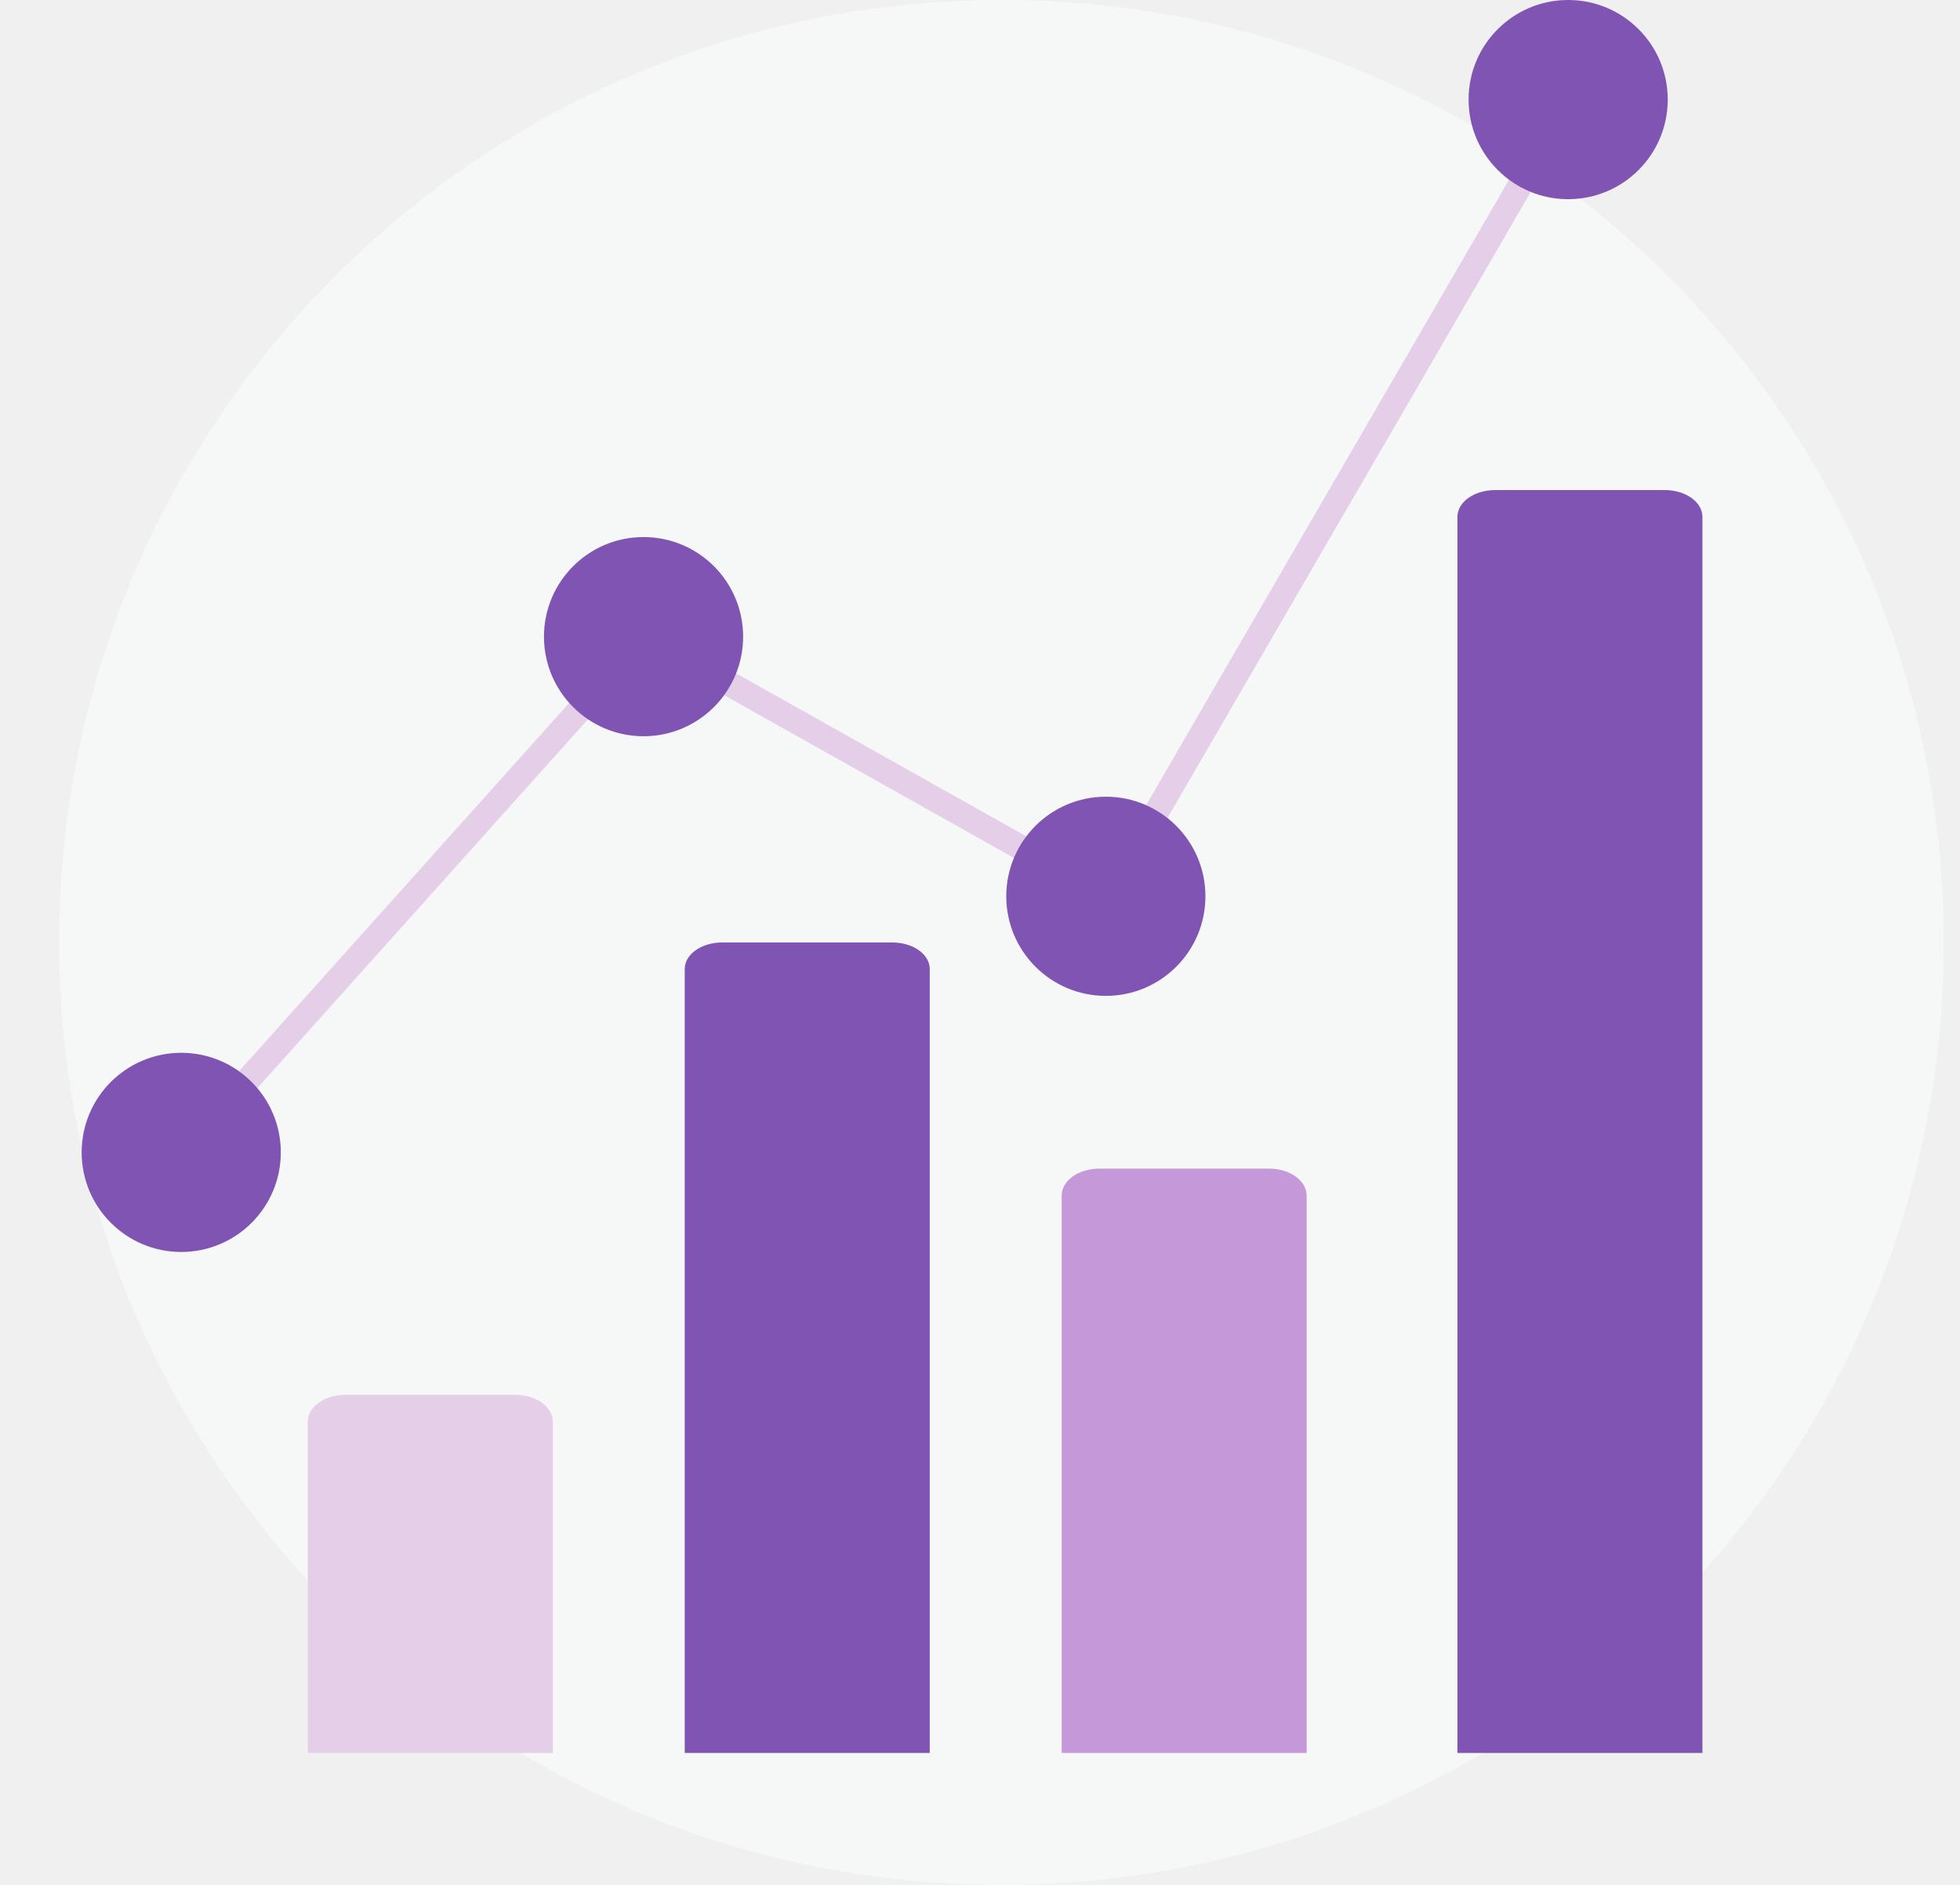
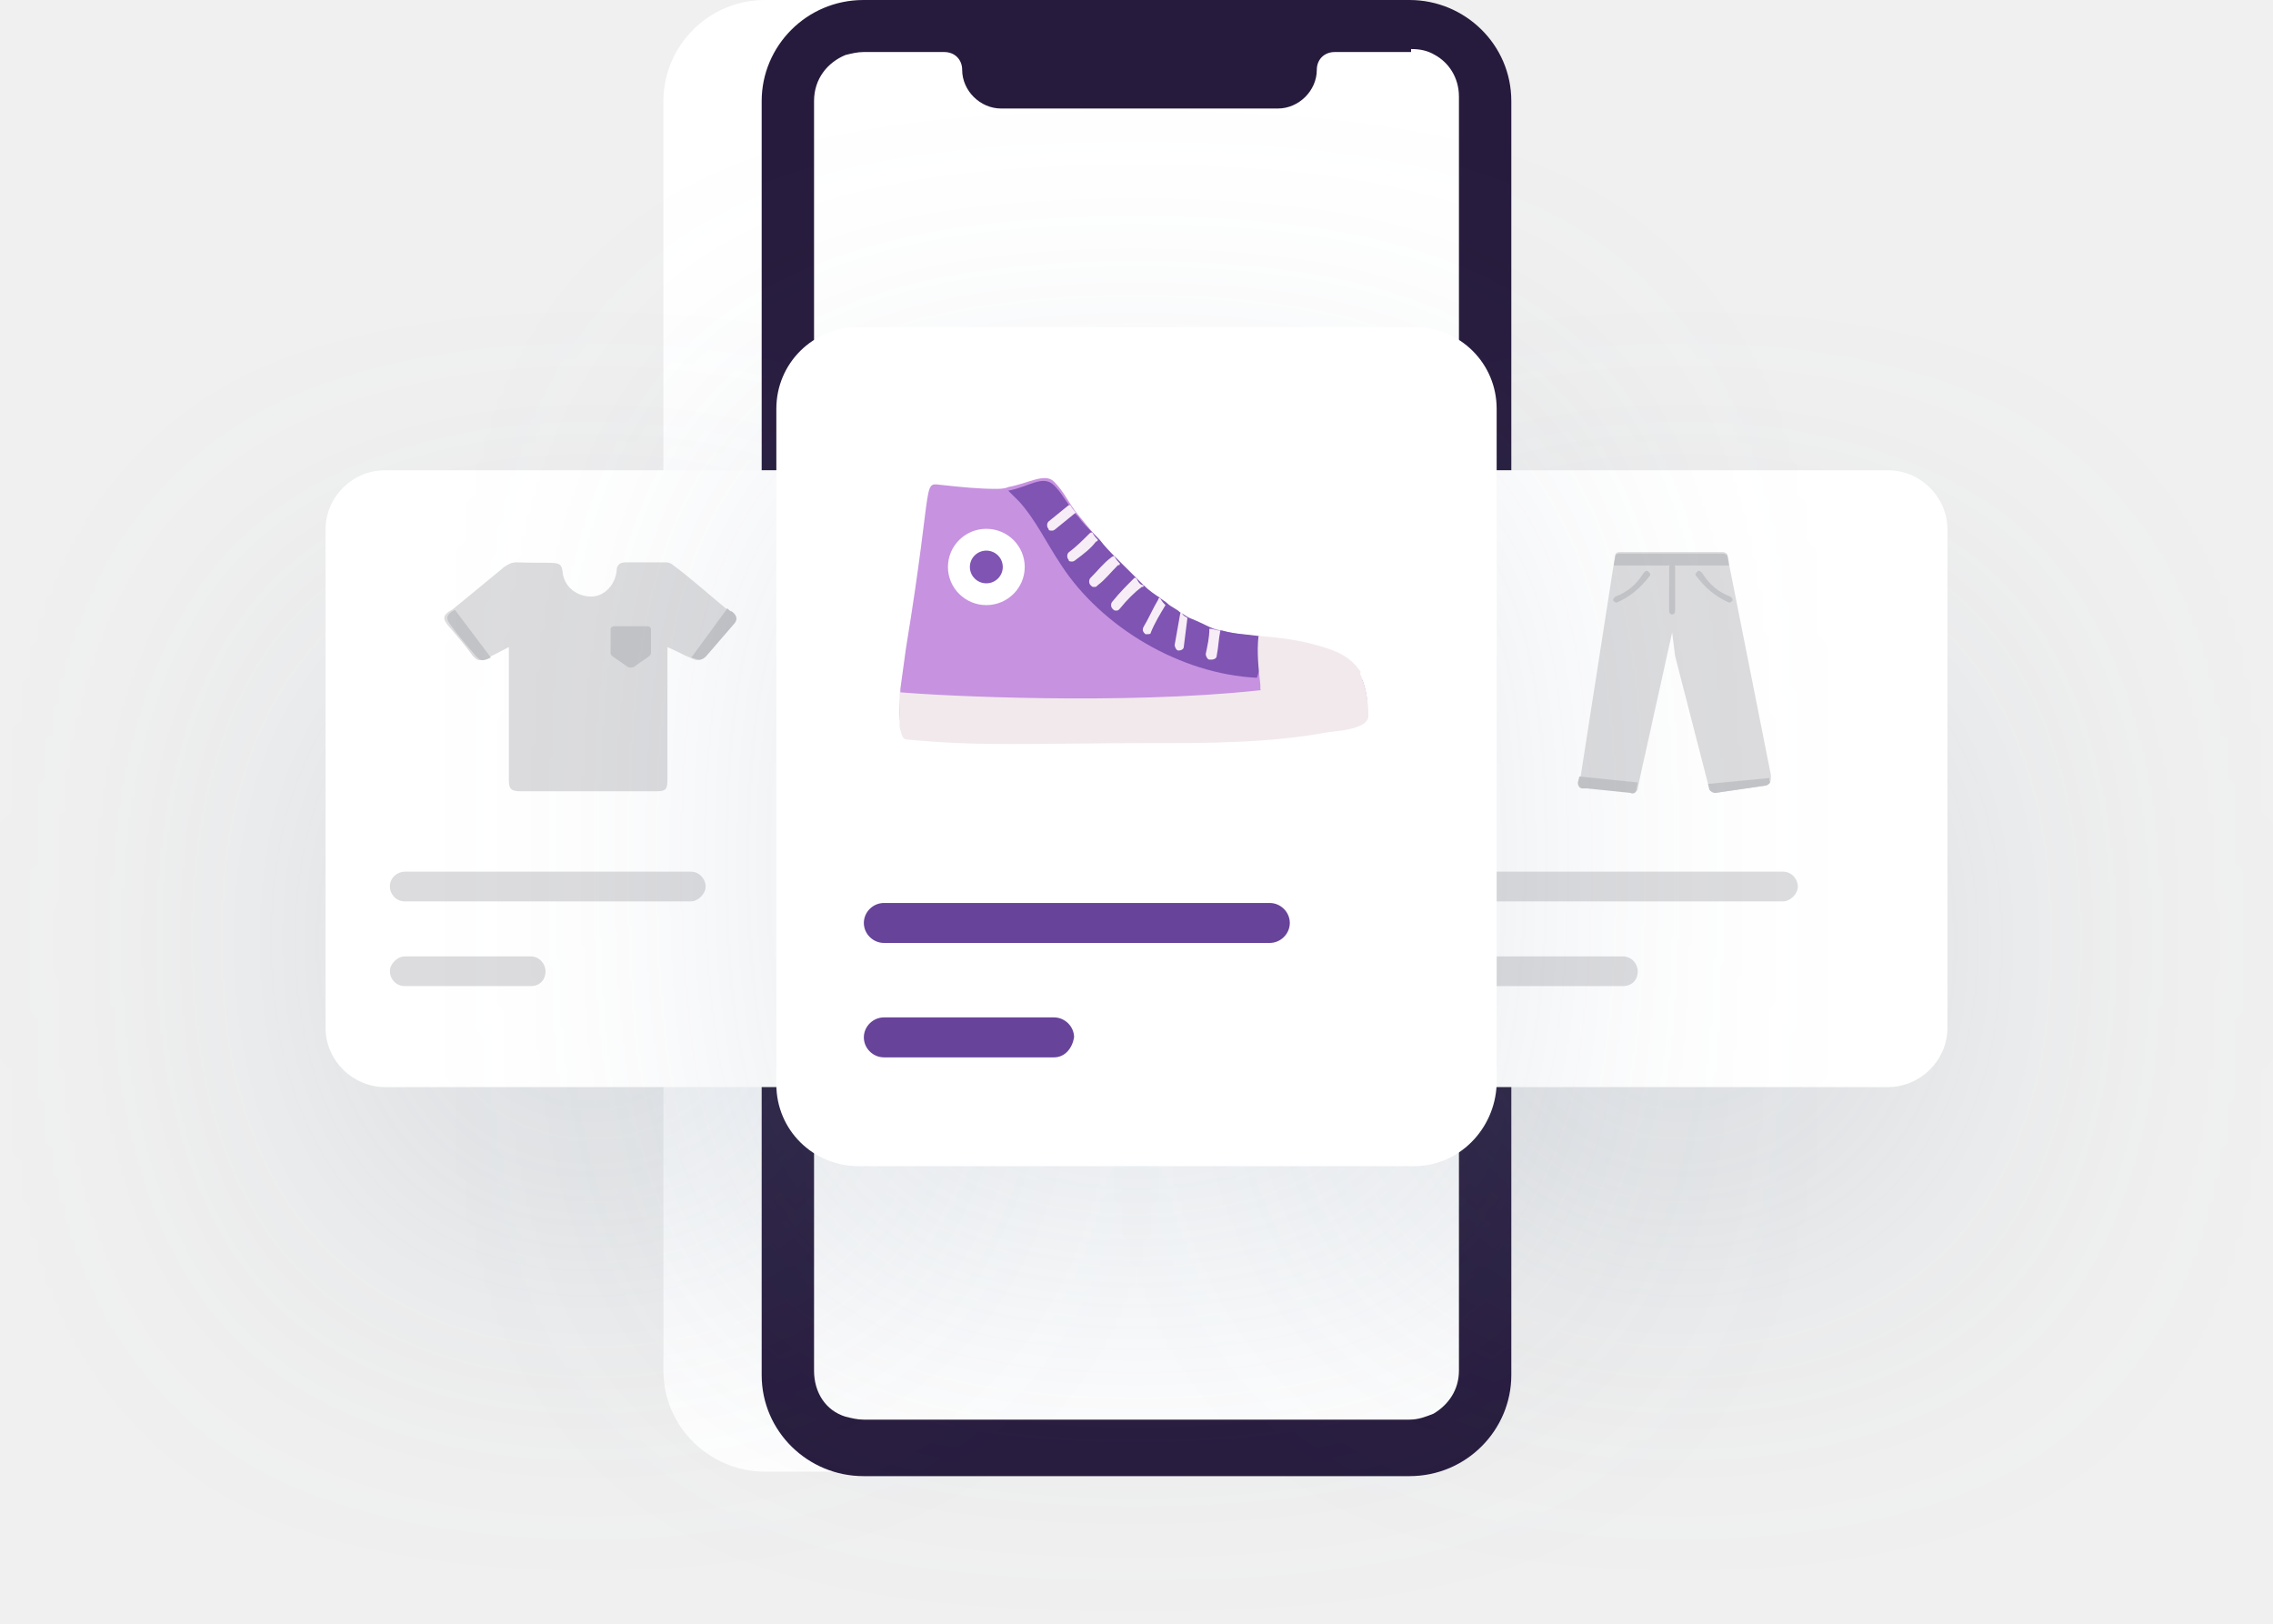
- <svg xmlns="http://www.w3.org/2000/svg" width="104" height="100" viewBox="0 0 104 100" fill="none">
-   <circle cx="53.141" cy="50" r="50" fill="#F6F7F7" />
-   <path d="M29.333 75.424C29.333 74.631 28.444 74 27.326 74H18.34C17.223 74 16.333 74.631 16.333 75.424V93H29.333V75.424Z" fill="#E5CFE8" />
-   <path d="M49.333 51.41C49.333 50.625 48.444 50 47.326 50H38.34C37.223 50 36.333 50.625 36.333 51.41V93H49.333V51.41Z" fill="#7F54B3" />
-   <path d="M69.333 63.44C69.333 62.638 68.444 62 67.326 62H58.34C57.223 62 56.333 62.638 56.333 63.44V93H69.333V63.44Z" fill="#C498D9" />
-   <path d="M90.333 27.426C90.333 26.632 89.444 26 88.326 26H79.34C78.223 26 77.333 26.632 77.333 27.426V93H90.333V27.426Z" fill="#7F54B3" />
-   <path d="M9.711 61.137L34.242 33.776L58.772 47.551L83.303 5.283" stroke="#E5CFE8" stroke-width="1.321" stroke-miterlimit="10" stroke-linecap="round" />
-   <path d="M9.617 66.421C12.535 66.421 14.9 64.056 14.9 61.138C14.9 58.22 12.535 55.855 9.617 55.855C6.699 55.855 4.333 58.22 4.333 61.138C4.333 64.056 6.699 66.421 9.617 66.421Z" fill="#7F54B3" />
-   <path d="M34.147 39.06C37.065 39.06 39.431 36.695 39.431 33.777C39.431 30.859 37.065 28.493 34.147 28.493C31.229 28.493 28.864 30.859 28.864 33.777C28.864 36.695 31.229 39.06 34.147 39.06Z" fill="#7F54B3" />
-   <path d="M58.678 52.835C61.596 52.835 63.961 50.469 63.961 47.551C63.961 44.633 61.596 42.268 58.678 42.268C55.76 42.268 53.394 44.633 53.394 47.551C53.394 50.469 55.76 52.835 58.678 52.835Z" fill="#7F54B3" />
-   <path d="M83.208 10.567C86.126 10.567 88.492 8.201 88.492 5.284C88.492 2.365 86.126 0 83.208 0C80.29 0 77.925 2.365 77.925 5.284C77.925 8.201 80.29 10.567 83.208 10.567Z" fill="#7F54B3" />
+ <svg xmlns="http://www.w3.org/2000/svg" width="154" height="110" viewBox="0 0 154 110" fill="none">
+   <path d="M95.534 92.85C95.534 96.575 92.493 99.697 88.64 99.697H51.841C48.09 99.697 44.947 96.676 44.947 92.85V6.848C44.947 3.122 47.988 0 51.841 0H88.945C92.695 0 95.838 3.021 95.838 6.848V92.951H95.534V92.85Z" fill="white" />
+   <path d="M95.501 0C99.252 0 102.395 3.021 102.395 6.848V93.152C102.395 96.877 99.353 100 95.501 100H58.498C54.747 100 51.605 96.978 51.605 93.152V6.848C51.605 3.122 54.646 0 58.498 0H95.501Z" fill="#271B3D" />
+   <path d="M98.846 6.546V92.85C98.846 94.159 98.137 95.165 97.123 95.77C96.616 95.971 96.109 96.172 95.501 96.172H58.498C58.093 96.172 57.687 96.072 57.282 95.971C55.964 95.569 55.153 94.361 55.153 92.85V6.848C55.153 5.337 56.065 4.23 57.282 3.726C57.687 3.625 58.093 3.525 58.498 3.525H63.973C64.682 3.525 65.189 4.028 65.189 4.733C65.189 6.143 66.406 7.351 67.825 7.351H86.58C87.999 7.351 89.216 6.143 89.216 4.733C89.216 4.028 89.722 3.525 90.432 3.525H95.603V3.323C96.211 3.323 96.718 3.424 97.224 3.726C98.137 4.23 98.846 5.237 98.846 6.546Z" fill="white" />
+   <g filter="url(#filter0_d_7350_121144)">
+     <path d="M127.888 73.646H100.111C97.881 73.646 96.056 71.833 96.056 69.618V35.882C96.056 33.666 97.881 31.854 100.111 31.854H127.888C130.119 31.854 131.944 33.666 131.944 35.882V69.618C131.944 71.833 130.119 73.646 127.888 73.646Z" fill="white" />
+   </g>
+   <path d="M120.792 61.065H101.43C100.821 61.065 100.415 60.561 100.415 60.058C100.415 59.453 100.922 59.051 101.43 59.051H120.792C121.401 59.051 121.806 59.554 121.806 60.058C121.806 60.561 121.299 61.065 120.792 61.065Z" fill="#DCDCDE" />
+   <path d="M109.945 66.805H101.43C100.821 66.805 100.415 66.302 100.415 65.798C100.415 65.295 100.922 64.791 101.43 64.791H109.945C110.553 64.791 110.959 65.295 110.959 65.798C110.959 66.402 110.553 66.805 109.945 66.805Z" fill="#DCDCDE" />
+   <path d="M119.677 53.21L116.231 53.714C116.028 53.714 115.926 53.613 115.825 53.512L115.724 53.109L113.493 44.449L113.291 42.837L111.06 52.908L110.959 53.411C110.959 53.613 110.756 53.714 110.553 53.613L107.613 53.311H107.31C107.107 53.311 107.005 53.109 107.005 52.908L107.107 52.505L109.336 38.205L109.438 37.601C109.438 37.5 109.539 37.399 109.742 37.399H116.737C116.838 37.399 117.041 37.5 117.041 37.601L117.143 38.104V38.205L119.981 52.505V52.706C119.981 53.009 119.88 53.109 119.677 53.21Z" fill="#DCDCDE" />
+   <path d="M117.143 40.824C116.23 40.421 115.521 39.816 114.912 39.011C114.81 38.91 114.912 38.809 115.013 38.709C115.115 38.608 115.216 38.709 115.318 38.809C115.825 39.615 116.433 40.119 117.244 40.421C117.346 40.521 117.447 40.622 117.346 40.723C117.346 40.723 117.244 40.824 117.143 40.824Z" fill="#C3C4C7" />
+   <path d="M109.539 40.824C110.451 40.421 111.161 39.816 111.77 39.011C111.871 38.91 111.77 38.809 111.669 38.709C111.567 38.608 111.466 38.709 111.364 38.809C110.857 39.615 110.249 40.119 109.438 40.421C109.336 40.521 109.235 40.622 109.336 40.723C109.336 40.723 109.438 40.824 109.539 40.824Z" fill="#C3C4C7" />
+   <path d="M113.29 41.629C113.189 41.629 113.088 41.528 113.088 41.428V38.407C113.088 38.306 113.189 38.205 113.29 38.205C113.391 38.205 113.493 38.306 113.493 38.407V41.428C113.493 41.528 113.391 41.629 113.29 41.629Z" fill="#C3C4C7" />
+   <path d="M117.143 38.306H109.336L109.438 37.702C109.438 37.601 109.539 37.501 109.742 37.501H116.737C116.839 37.501 117.041 37.601 117.041 37.702L117.143 38.306Z" fill="#C3C4C7" />
+   <path d="M110.959 53.008L110.857 53.512C110.857 53.713 110.654 53.814 110.451 53.713L107.511 53.411H107.208C107.005 53.411 106.904 53.21 106.904 53.008L107.005 52.605L110.959 53.008Z" fill="#C3C4C7" />
+   <path d="M119.677 53.21L116.23 53.714C116.028 53.714 115.926 53.613 115.825 53.512L115.723 53.109L119.88 52.706V52.908C119.981 53.009 119.88 53.109 119.677 53.21Z" fill="#C3C4C7" />
+   <g filter="url(#filter1_d_7350_121144)">
+     <path d="M53.888 73.646H26.111C23.881 73.646 22.056 71.833 22.056 69.618V35.882C22.056 33.666 23.881 31.854 26.111 31.854H53.888C56.119 31.854 57.944 33.666 57.944 35.882V69.618C57.944 71.833 56.119 73.646 53.888 73.646Z" fill="white" />
+     <path d="M49.479 41.42C49.377 41.32 49.276 41.219 49.175 41.219C47.958 40.212 46.843 39.205 45.626 38.299C45.525 38.198 45.322 38.097 45.119 38.097C44.207 38.097 43.295 38.097 42.382 38.097C41.977 38.097 41.774 38.299 41.774 38.701C41.673 39.608 40.963 40.413 40.051 40.413C39.037 40.413 38.226 39.708 38.124 38.802C38.023 37.896 37.82 38.198 34.982 38.097C34.678 38.097 34.475 38.198 34.171 38.399C32.954 39.406 31.738 40.413 30.622 41.32C30.521 41.32 30.521 41.42 30.42 41.42C30.014 41.722 30.014 41.924 30.318 42.327C30.927 43.032 31.535 43.737 32.042 44.442C32.346 44.744 32.447 44.844 33.056 44.542C33.36 44.442 33.867 44.139 34.475 43.837V52.8C34.475 53.404 34.576 53.606 35.286 53.606C38.327 53.606 41.368 53.606 44.41 53.606C45.119 53.606 45.221 53.505 45.221 52.8V43.837C45.931 44.139 46.437 44.442 46.741 44.542C47.35 44.844 47.451 44.744 47.755 44.442C48.364 43.737 48.972 43.032 49.58 42.327C49.884 42.025 49.884 41.722 49.479 41.42Z" fill="#DCDCDE" />
+     <path d="M44.004 44.441L42.99 45.146C42.889 45.247 42.585 45.247 42.483 45.146L41.47 44.441C41.368 44.341 41.368 44.24 41.368 44.24V42.629C41.368 42.528 41.47 42.427 41.571 42.427H43.903C44.004 42.427 44.105 42.528 44.105 42.629V44.24C44.105 44.341 44.004 44.441 44.004 44.441Z" fill="#C3C4C7" />
+     <path d="M33.258 44.542C32.65 44.844 32.549 44.743 32.244 44.441C31.636 43.736 31.028 43.031 30.521 42.326C30.217 41.924 30.217 41.722 30.622 41.42C30.724 41.42 30.724 41.319 30.825 41.319L33.258 44.542Z" fill="#C3C4C7" />
+     <path d="M49.681 42.327C49.073 43.032 48.465 43.736 47.857 44.441C47.553 44.743 47.451 44.743 46.843 44.542L49.276 41.219C49.377 41.319 49.479 41.42 49.58 41.42C49.986 41.722 49.986 42.024 49.681 42.327Z" fill="#C3C4C7" />
+   </g>
+   <path d="M46.792 61.065H27.43C26.821 61.065 26.415 60.561 26.415 60.058C26.415 59.453 26.922 59.051 27.43 59.051H46.792C47.401 59.051 47.806 59.554 47.806 60.058C47.806 60.561 47.299 61.065 46.792 61.065Z" fill="#DCDCDE" />
+   <path d="M35.945 66.805H27.43C26.821 66.805 26.415 66.302 26.415 65.798C26.415 65.295 26.922 64.791 27.43 64.791H35.945C36.553 64.791 36.959 65.295 36.959 65.798C36.959 66.402 36.553 66.805 35.945 66.805Z" fill="#DCDCDE" />
+   <g filter="url(#filter2_d_7350_121144)">
+     <path d="M95.827 79H58.173C55.076 79 52.599 76.539 52.599 73.463V27.692C52.599 24.616 55.076 22.155 58.173 22.155H95.827C98.924 22.155 101.401 24.616 101.401 27.692V73.463C101.277 76.539 98.8 79 95.827 79Z" fill="white" />
+   </g>
+   <path d="M86.024 63.879H59.889C59.146 63.879 58.527 63.264 58.527 62.525C58.527 61.787 59.146 61.172 59.889 61.172H86.024C86.767 61.172 87.387 61.787 87.387 62.525C87.387 63.264 86.767 63.879 86.024 63.879Z" fill="#674399" />
+   <path d="M71.409 71.631H59.889C59.146 71.631 58.527 71.016 58.527 70.277C58.527 69.539 59.146 68.924 59.889 68.924H71.409C72.152 68.924 72.771 69.539 72.771 70.277C72.647 71.016 72.152 71.631 71.409 71.631Z" fill="#674399" />
+   <path d="M92.341 46.161C92.218 45.915 92.094 45.669 91.97 45.546C91.475 44.93 90.855 44.315 89.74 43.946C88.254 43.454 87.015 43.331 85.901 43.208C85.653 43.208 85.281 43.208 85.034 43.085C81.689 42.716 78.964 42.223 73.019 34.841C72.399 34.103 72.152 33.364 71.409 32.626C70.789 32.011 69.674 32.749 68.312 32.995C68.064 33.118 67.693 33.118 67.445 33.118C66.33 33.118 65.091 32.995 63.977 32.872C62.367 32.749 63.357 31.888 61.376 43.946C61.252 44.807 61.128 45.792 61.004 46.653C61.004 47.391 60.88 48.252 61.004 48.991C61.004 49.36 61.004 49.852 61.499 49.852C66.578 50.344 69.798 50.098 77.85 50.098C81.937 50.098 85.901 50.098 89.864 49.36L90.855 49.237C91.598 49.114 92.589 48.868 92.589 48.252C92.713 47.637 92.589 46.899 92.341 46.161Z" fill="#C792E0" />
+   <path d="M86.025 43.208L85.157 45.915C79.955 45.669 74.629 42.47 71.904 38.287C70.913 36.81 70.17 35.211 69.055 33.98C69.055 33.98 68.684 33.611 68.312 33.242C69.675 32.996 70.665 32.135 71.409 32.873C71.904 33.365 72.152 33.857 72.523 34.349C72.647 34.472 72.771 34.718 72.895 34.842L73.019 34.965C73.391 35.457 73.762 35.826 74.134 36.195C74.257 36.318 74.381 36.441 74.505 36.564C74.877 37.056 75.248 37.425 75.62 37.794C75.744 37.918 75.868 38.041 75.992 38.164C76.363 38.533 76.735 38.902 77.106 39.271C77.23 39.394 77.354 39.517 77.478 39.64C77.85 40.009 78.221 40.255 78.593 40.501C78.717 40.624 78.964 40.748 79.088 40.871C79.336 41.117 79.707 41.24 79.955 41.486C80.203 41.609 80.327 41.732 80.575 41.855C81.194 42.101 81.689 42.347 82.185 42.593C82.433 42.716 82.556 42.716 82.804 42.716C83.671 42.962 84.414 42.962 85.281 43.085C85.405 43.208 85.653 43.208 86.025 43.208Z" fill="#7F54B3" />
+   <path d="M92.713 48.498C92.713 49.114 91.717 49.36 90.969 49.483L89.973 49.606C85.987 50.344 81.876 50.344 77.89 50.344C69.793 50.344 66.554 50.59 61.447 50.098C61.074 50.098 61.074 49.606 60.949 49.237C60.949 48.498 60.949 47.637 60.949 46.899C63.814 47.145 76.021 47.76 85.239 46.776C87.855 46.53 90.097 46.161 91.966 45.545C92.09 45.791 92.215 45.914 92.339 46.161C92.589 46.899 92.713 47.637 92.713 48.498Z" fill="#F2E9ED" />
+   <path d="M92.327 46.029C90.469 46.644 88.487 47.014 86.506 47.26C86.134 47.26 85.886 47.26 85.638 47.137C85.515 47.014 85.391 46.767 85.391 46.644C85.391 46.521 85.391 46.398 85.391 46.398C85.267 45.291 85.143 44.184 85.267 43.076C86.629 43.199 88.116 43.322 89.974 43.938C91.088 44.307 91.708 44.799 92.203 45.537C92.079 45.537 92.203 45.783 92.327 46.029Z" fill="#F2E9ED" />
+   <path d="M72.895 34.718C72.895 34.841 72.895 34.841 72.895 34.718L71.532 35.825C71.532 35.825 71.409 35.948 71.285 35.948C71.161 35.948 71.037 35.948 71.037 35.825C70.913 35.702 70.913 35.456 71.037 35.333L72.4 34.226C72.4 34.226 72.4 34.226 72.523 34.226C72.647 34.472 72.771 34.595 72.895 34.718Z" fill="#F7EDF7" />
+   <path d="M74.381 36.563C74.381 36.563 74.381 36.687 74.257 36.687C73.886 37.179 73.391 37.548 72.895 37.917C72.895 37.917 72.771 38.04 72.647 38.04C72.523 38.04 72.4 38.04 72.4 37.917C72.276 37.794 72.276 37.548 72.4 37.425C72.895 37.056 73.267 36.687 73.762 36.194C73.886 36.071 73.886 36.071 74.01 36.071C74.134 36.317 74.257 36.441 74.381 36.563Z" fill="#F7EDF7" />
+   <path d="M75.868 38.163C75.868 38.286 75.868 38.286 75.744 38.286C75.248 38.778 74.877 39.27 74.381 39.64C74.257 39.763 74.257 39.763 74.133 39.763C74.01 39.763 74.01 39.763 73.886 39.64C73.762 39.517 73.762 39.27 73.886 39.147C74.381 38.655 74.753 38.163 75.248 37.794C75.248 37.794 75.372 37.671 75.496 37.671C75.62 37.917 75.744 38.04 75.868 38.163Z" fill="#F7EDF7" />
+   <path d="M77.478 39.64C77.478 39.763 77.478 39.763 77.354 39.763C76.859 40.132 76.363 40.624 75.868 41.239C75.744 41.362 75.744 41.362 75.62 41.362C75.496 41.362 75.496 41.362 75.372 41.239C75.248 41.116 75.248 40.87 75.372 40.747C75.868 40.132 76.363 39.64 76.859 39.148H76.982C77.106 39.394 77.23 39.64 77.478 39.64Z" fill="#F7EDF7" />
+   <path d="M78.964 40.993C78.593 41.608 78.221 42.224 77.974 42.839C77.974 42.962 77.85 42.962 77.726 42.962H77.602C77.478 42.839 77.354 42.716 77.478 42.47C77.85 41.855 78.097 41.239 78.469 40.624C78.469 40.624 78.469 40.501 78.593 40.501C78.717 40.747 78.841 40.87 78.964 40.993Z" fill="#F7EDF7" />
+   <path d="M80.451 41.855L80.203 43.823C80.203 43.946 80.079 44.069 79.832 44.069C79.708 44.069 79.584 43.823 79.584 43.7L79.955 41.608C79.955 41.608 79.955 41.485 80.079 41.485C80.079 41.608 80.203 41.731 80.451 41.855Z" fill="#F7EDF7" />
+   <path d="M82.68 42.716C82.556 43.331 82.556 43.823 82.432 44.438C82.432 44.562 82.308 44.685 82.061 44.685C82.061 44.685 82.061 44.685 81.937 44.685C81.813 44.685 81.689 44.438 81.689 44.315C81.813 43.7 81.937 43.208 81.937 42.593C82.185 42.593 82.432 42.716 82.68 42.716Z" fill="#F7EDF7" />
+   <path d="M66.826 40.993C68.262 40.993 69.427 39.836 69.427 38.409C69.427 36.982 68.262 35.825 66.826 35.825C65.389 35.825 64.225 36.982 64.225 38.409C64.225 39.836 65.389 40.993 66.826 40.993Z" fill="white" />
+   <path d="M66.826 39.517C67.441 39.517 67.94 39.021 67.94 38.409C67.94 37.797 67.441 37.302 66.826 37.302C66.21 37.302 65.711 37.797 65.711 38.409C65.711 39.021 66.21 39.517 66.826 39.517Z" fill="#7F54B3" />
+   <defs>
+     <filter id="filter0_d_7350_121144" x="74.056" y="20.854" width="79.888" height="85.793" filterUnits="userSpaceOnUse" color-interpolation-filters="sRGB">
+       <feFlood flood-opacity="0" result="BackgroundImageFix" />
+       <feColorMatrix in="SourceAlpha" type="matrix" values="0 0 0 0 0 0 0 0 0 0 0 0 0 0 0 0 0 0 127 0" result="hardAlpha" />
+       <feOffset dy="11" />
+       <feGaussianBlur stdDeviation="11" />
+       <feColorMatrix type="matrix" values="0 0 0 0 0.398 0 0 0 0 0.477 0 0 0 0 0.575 0 0 0 0.15 0" />
+       <feBlend mode="normal" in2="BackgroundImageFix" result="effect1_dropShadow_7350_121144" />
+       <feBlend mode="normal" in="SourceGraphic" in2="effect1_dropShadow_7350_121144" result="shape" />
+     </filter>
+     <filter id="filter1_d_7350_121144" x="0.056" y="20.854" width="79.888" height="85.793" filterUnits="userSpaceOnUse" color-interpolation-filters="sRGB">
+       <feFlood flood-opacity="0" result="BackgroundImageFix" />
+       <feColorMatrix in="SourceAlpha" type="matrix" values="0 0 0 0 0 0 0 0 0 0 0 0 0 0 0 0 0 0 127 0" result="hardAlpha" />
+       <feOffset dy="11" />
+       <feGaussianBlur stdDeviation="11" />
+       <feColorMatrix type="matrix" values="0 0 0 0 0.398 0 0 0 0 0.477 0 0 0 0 0.575 0 0 0 0.15 0" />
+       <feBlend mode="normal" in2="BackgroundImageFix" result="effect1_dropShadow_7350_121144" />
+       <feBlend mode="normal" in="SourceGraphic" in2="effect1_dropShadow_7350_121144" result="shape" />
+     </filter>
+     <filter id="filter2_d_7350_121144" x="30.191" y="7.514" width="93.617" height="101.66" filterUnits="userSpaceOnUse" color-interpolation-filters="sRGB">
+       <feFlood flood-opacity="0" result="BackgroundImageFix" />
+       <feColorMatrix in="SourceAlpha" type="matrix" values="0 0 0 0 0 0 0 0 0 0 0 0 0 0 0 0 0 0 127 0" result="hardAlpha" />
+       <feOffset dy="7.766" />
+       <feGaussianBlur stdDeviation="11.204" />
+       <feColorMatrix type="matrix" values="0 0 0 0 0.398 0 0 0 0 0.477 0 0 0 0 0.575 0 0 0 0.16 0" />
+       <feBlend mode="normal" in2="BackgroundImageFix" result="effect1_dropShadow_7350_121144" />
+       <feBlend mode="normal" in="SourceGraphic" in2="effect1_dropShadow_7350_121144" result="shape" />
+     </filter>
+   </defs>
</svg>
